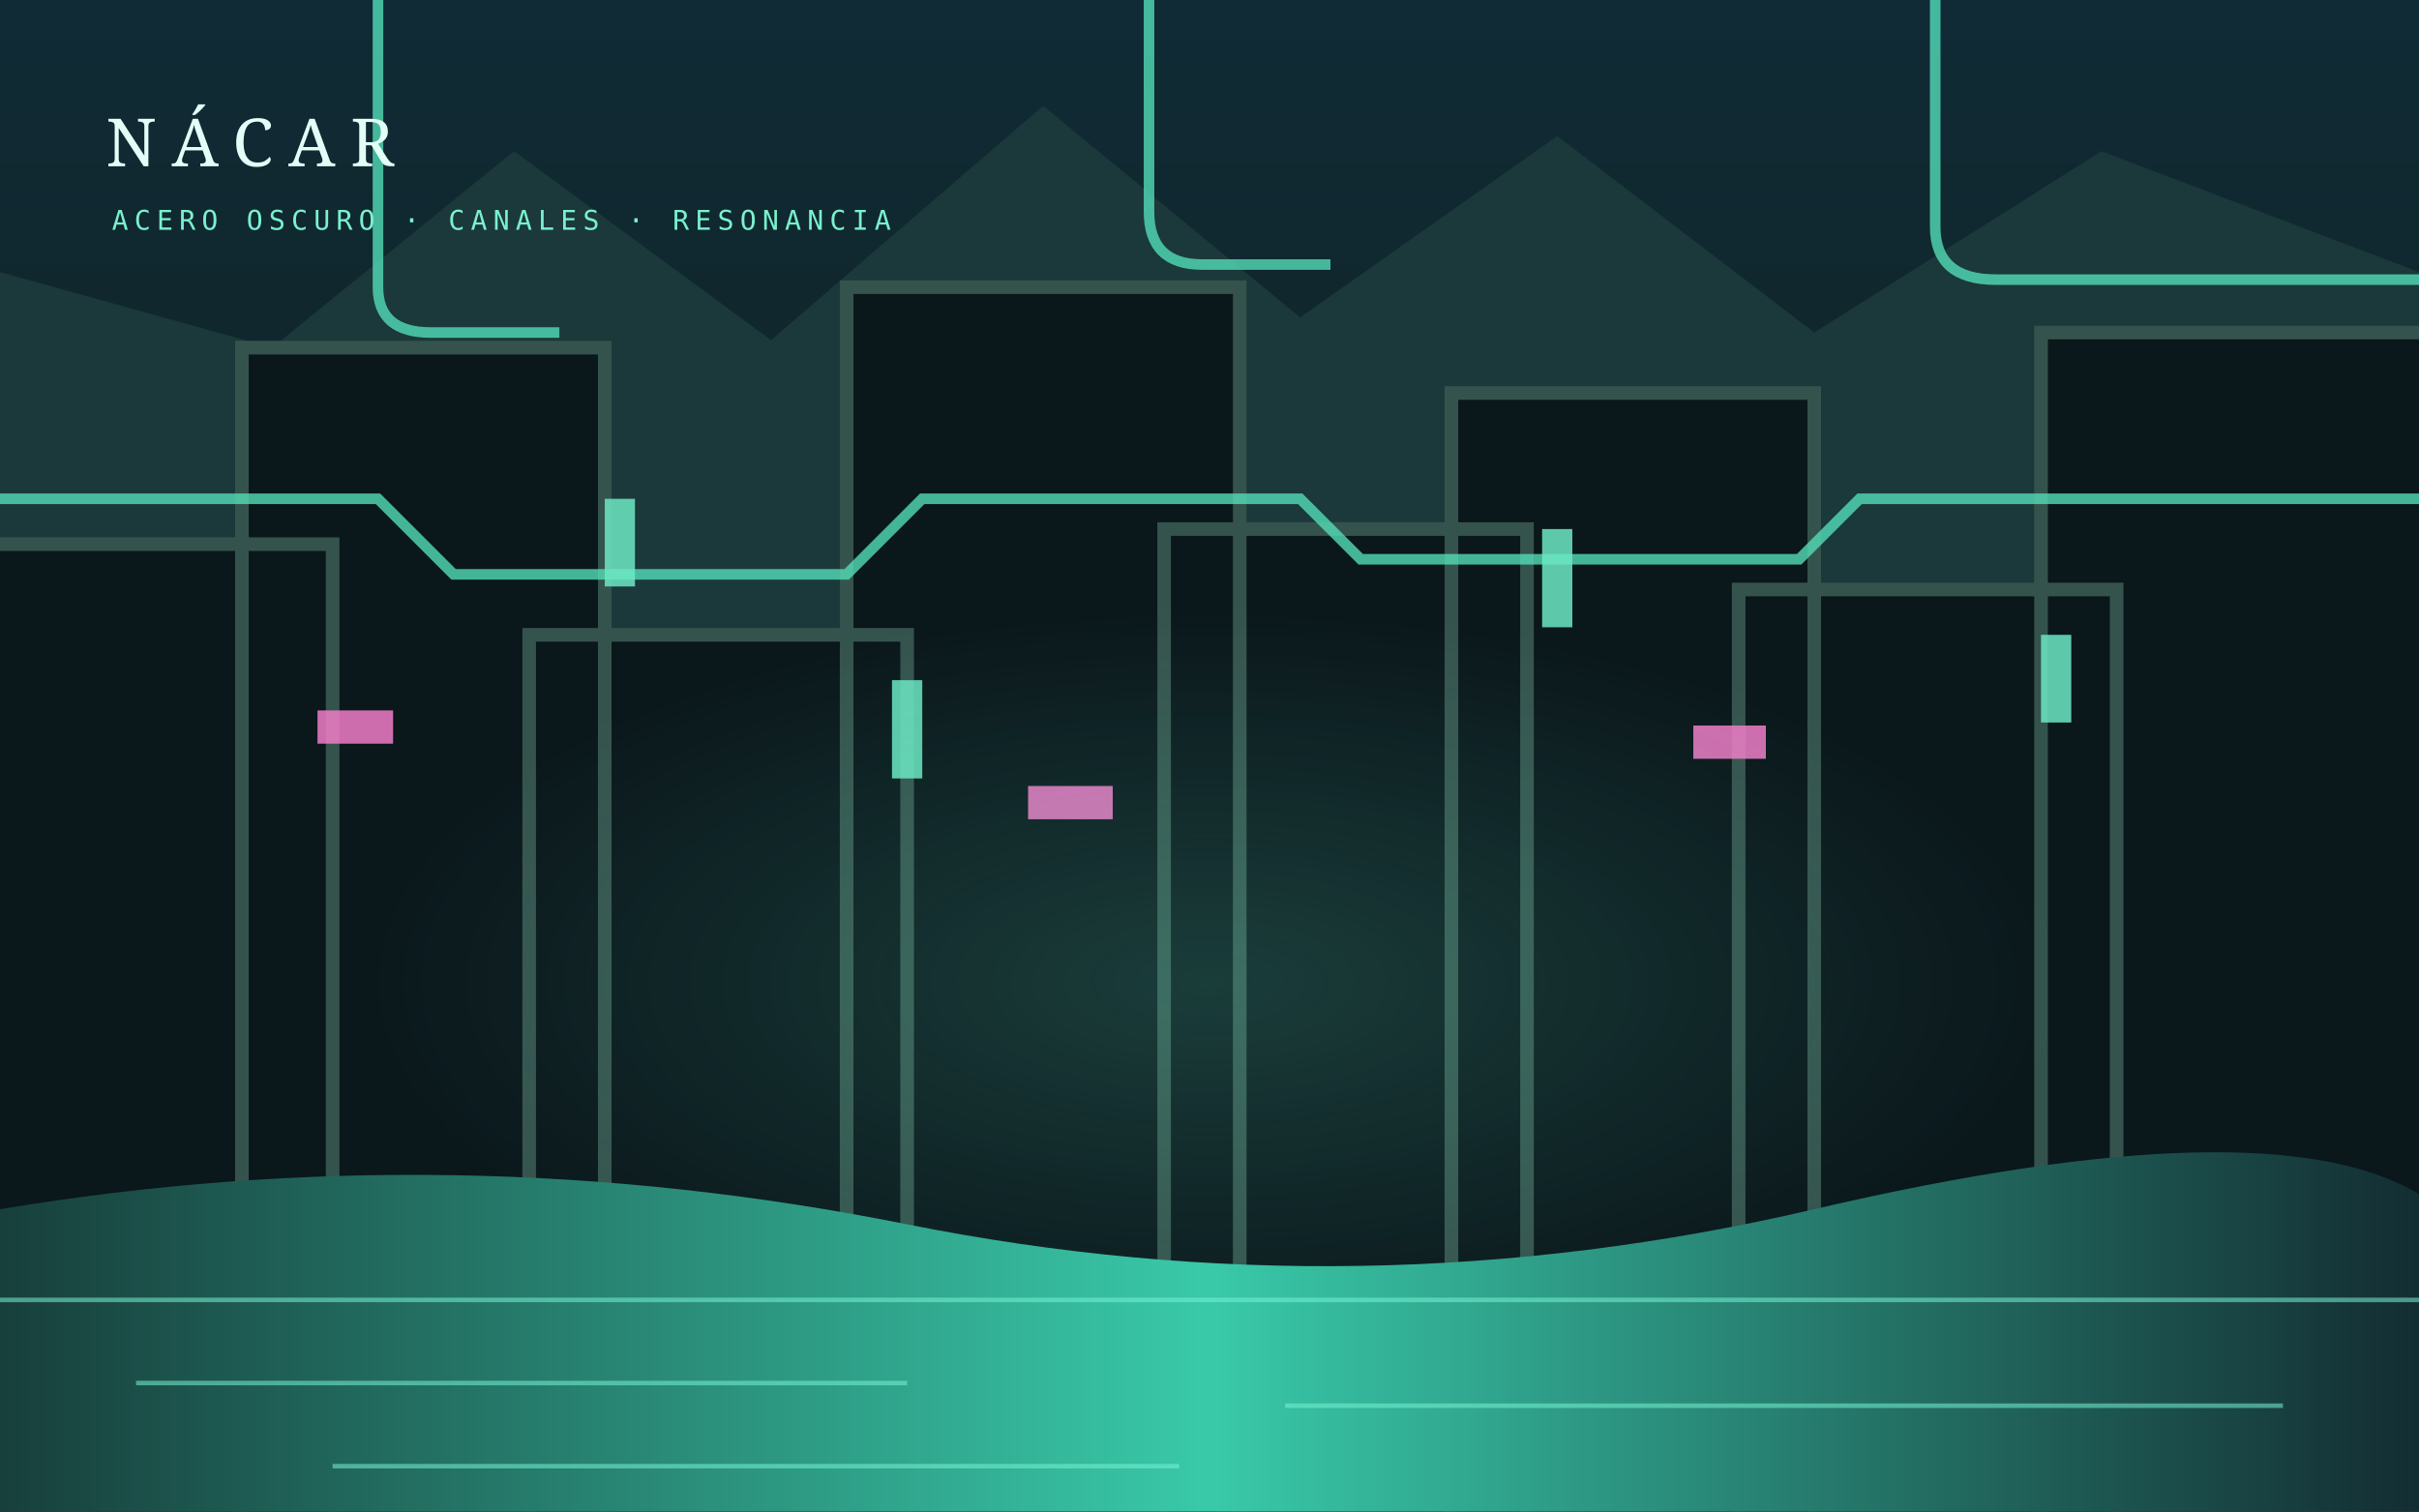
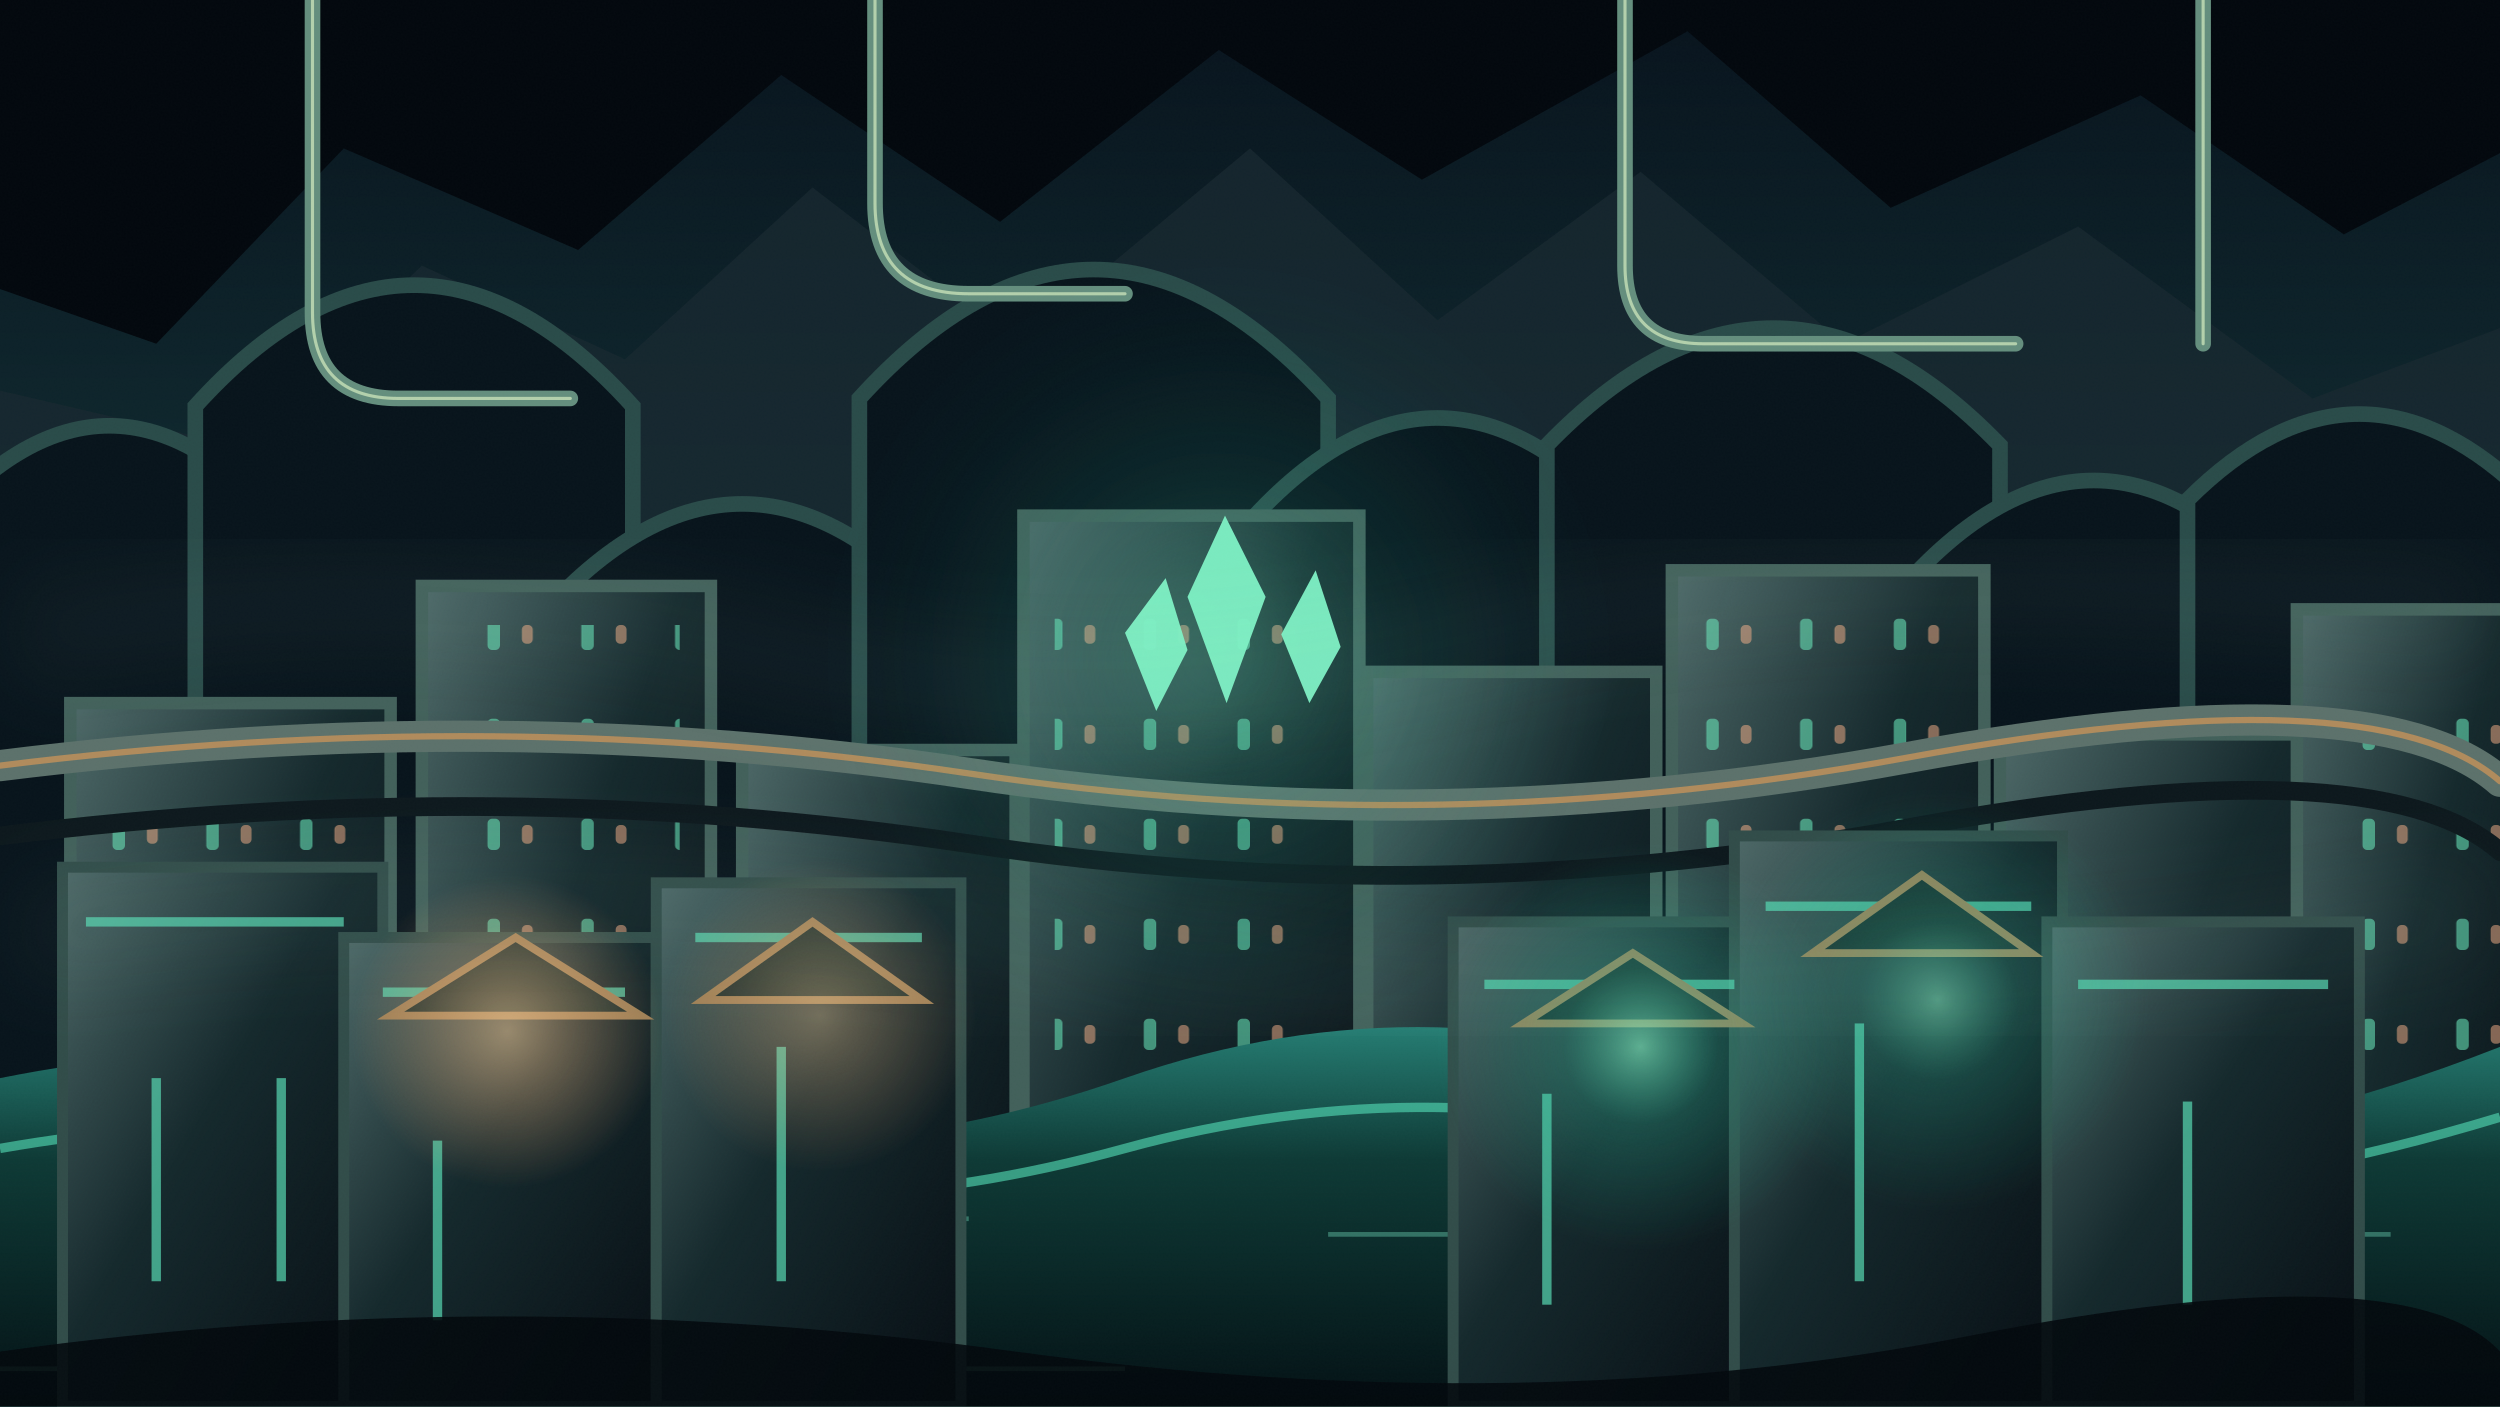
- <svg xmlns="http://www.w3.org/2000/svg" viewBox="0 0 1600 1000">
+ <svg xmlns="http://www.w3.org/2000/svg" viewBox="0 0 1600 900" role="img" aria-labelledby="title desc">
  <defs>
-     <linearGradient id="deep" x2="0" y2="1">
-       <stop stop-color="#102b36" />
-       <stop offset=".55" stop-color="#10201f" />
-       <stop offset="1" stop-color="#080d13" />
+     <linearGradient id="cave" x2="0" y2="1">
+       <stop stop-color="#07121c" />
+       <stop offset=".42" stop-color="#102c32" />
+       <stop offset=".7" stop-color="#113a34" />
+       <stop offset="1" stop-color="#071015" />
    </linearGradient>
-     <linearGradient id="water" x2="1">
-       <stop stop-color="#173e3b" />
-       <stop offset=".5" stop-color="#39c9a9" />
-       <stop offset="1" stop-color="#132c31" />
+     <linearGradient id="water" x2="0" y2="1">
+       <stop stop-color="#247c72" />
+       <stop offset=".35" stop-color="#0d3935" />
+       <stop offset="1" stop-color="#031014" />
    </linearGradient>
-     <radialGradient id="glow">
-       <stop stop-color="#64f0cc" stop-opacity=".8" />
-       <stop offset="1" stop-color="#64f0cc" stop-opacity="0" />
+     <linearGradient id="metal" x2="1" y2="1">
+       <stop stop-color="#4d6867" />
+       <stop offset=".45" stop-color="#14282c" />
+       <stop offset="1" stop-color="#060c12" />
+     </linearGradient>
+     <radialGradient id="res">
+       <stop stop-color="#83f5c6" stop-opacity=".9" />
+       <stop offset=".38" stop-color="#2ec4a1" stop-opacity=".35" />
+       <stop offset="1" stop-color="#1ebf9b" stop-opacity="0" />
    </radialGradient>
+     <radialGradient id="lantern">
+       <stop stop-color="#ffd19a" stop-opacity=".9" />
+       <stop offset="1" stop-color="#ffad72" stop-opacity="0" />
+     </radialGradient>
+     <filter id="blur">
+       <feGaussianBlur stdDeviation="30" />
+     </filter>
+     <filter id="grain">
+       <feTurbulence type="fractalNoise" baseFrequency=".8" numOctaves="3" seed="29" />
+       <feColorMatrix values=".25 0 0 0 .25 .0 .25 0 0 .4 0 0 .18 0 .3 0 0 0 .18 0" />
+     </filter>
+     <pattern id="lights" width="60" height="64" patternUnits="userSpaceOnUse">
+       <rect x="12" y="12" width="8" height="20" rx="3" fill="#69e9bb" opacity=".8" />
+       <rect x="34" y="16" width="7" height="12" rx="3" fill="#ffb48a" opacity=".7" />
+     </pattern>
  </defs>
-   <rect width="1600" height="1000" fill="url(#deep)" />
-   <path d="M0 180 180 230 340 100 510 225 690 70 860 210 1030 90 1200 220 1390 100 1600 180V1000H0Z" fill="#1b383a" />
-   <g fill="#0a171b" stroke="#35534d" stroke-width="9">
-     <path d="M-30 1000V360H220V1000M160 1000V230H400V1000M350 1000V420H600V1000M560 1000V190H820V1000M770 1000V350H1010V1000M960 1000V260H1200V1000M1150 1000V390H1400V1000M1350 1000V220H1630V1000" />
+   <rect width="1600" height="900" fill="url(#cave)" />
+   <path d="M0 390 0 185 100 220 220 95 370 160 500 48 640 142 780 32 910 115 1080 20 1210 133 1370 61 1500 150 1600 98V0H0Z" fill="#02070d" />
+   <path d="M0 250 150 285 270 170 400 230 520 120 650 220 800 95 920 205 1050 110 1180 220 1330 145 1480 255 1600 210V430H0Z" fill="#17272f" opacity=".8" />
+   <g fill="#07131b" stroke="#294b49" stroke-width="10">
+     <path d="M-40 900V335Q70 210 180 335V900Z" />
+     <path d="M125 900V260Q265 105 405 260V900Z" />
+     <path d="M350 900V390Q475 255 600 390V900Z" />
+     <path d="M550 900V255Q700 90 850 255V900Z" />
+     <path d="M790 900V345Q920 190 1050 345V900Z" />
+     <path d="M990 900V285Q1135 135 1280 285V900Z" />
+     <path d="M1210 900V385Q1340 230 1470 385V900Z" />
+     <path d="M1400 900V320Q1510 210 1620 320V900Z" />
  </g>
-   <g fill="none" stroke="#53dcb7" stroke-width="7" opacity=".8">
-     <path d="M0 330H250L300 380H560L610 330H860L900 370H1190L1230 330H1600" />
-     <path d="M250 0V190Q250 220 285 220H370M760 0V140Q760 175 795 175H880M1280 0V150Q1280 185 1320 185H1600" />
+   <g fill="url(#metal)" stroke="#42605a" stroke-width="8">
+     <path d="M45 900V450H250V900Z" />
+     <path d="M270 900V375H455V900Z" />
+     <path d="M475 900V480H650V900Z" />
+     <path d="M655 900V330H870V900Z" />
+     <path d="M875 900V430H1060V900Z" />
+     <path d="M1070 900V365H1270V900Z" />
+     <path d="M1280 900V470H1480V900Z" />
+     <path d="M1470 900V390H1620V900Z" />
  </g>
-   <g fill="#f17cc8" opacity=".85">
-     <rect x="210" y="470" width="50" height="22" />
-     <rect x="680" y="520" width="56" height="22" />
-     <rect x="1120" y="480" width="48" height="22" />
+   <g opacity=".7" fill="url(#lights)">
+     <path d="M64 475H230V830H64Z" />
+     <path d="M290 400H435V830H290Z" />
+     <path d="M675 355H850V830H675Z" />
+     <path d="M1090 390H1250V830H1090Z" />
+     <path d="M1490 420H1600V830H1490Z" />
  </g>
-   <g fill="#6ce8c3" opacity=".85">
-     <rect x="400" y="330" width="20" height="58" />
-     <rect x="590" y="450" width="20" height="65" />
-     <rect x="1020" y="350" width="20" height="65" />
-     <rect x="1350" y="420" width="20" height="58" />
+   <path d="M0 690Q200 650 360 705T720 690T1120 700T1600 670V900H0Z" fill="url(#water)" />
+   <path d="M0 735Q200 700 360 745T720 735T1120 740T1600 715" fill="none" stroke="#53dcb5" stroke-width="6" opacity=".62" />
+   <g stroke="#7ff2ce" stroke-width="3" opacity=".35">
+     <path d="M80 780H620M850 790H1530M170 835H510M1000 842H1450M0 876H720" />
  </g>
-   <ellipse cx="800" cy="650" rx="570" ry="250" fill="url(#glow)" opacity=".22" />
-   <path d="M0 800Q300 750 600 810T1200 800T1600 790V1000H0Z" fill="url(#water)" />
-   <g stroke="#75f2d2" stroke-width="3" opacity=".55">
-     <path d="M0 860H1600M90 915H600M850 930H1510M220 970H780" />
+   <g fill="none" stroke-linecap="round">
+     <path d="M0 490Q320 450 620 495T1220 485T1600 500" stroke="#5c716b" stroke-width="20" />
+     <path d="M0 490Q320 450 620 495T1220 485T1600 500" stroke="#b08b5c" stroke-width="4" />
+     <path d="M0 535Q320 495 620 540T1220 530T1600 545" stroke="#0c171c" stroke-width="12" />
+     <path d="M200 0V200Q200 255 255 255H365M560 0V130Q560 188 620 188H720M1040 0V170Q1040 220 1090 220H1290M1410 0V220" stroke="#648e7d" stroke-width="10" />
+     <path d="M200 0V200Q200 255 255 255H365M560 0V130Q560 188 620 188H720M1040 0V170Q1040 220 1090 220H1290M1410 0V220" stroke="#b3d0ac" stroke-width="2" />
  </g>
-   <text x="70" y="110" fill="#e2fff7" font-family="Georgia,serif" font-size="44" letter-spacing="10">NÁCAR</text>
-   <text x="74" y="152" fill="#79f1ce" font-family="monospace" font-size="18" letter-spacing="4">ACERO OSCURO · CANALES · RESONANCIA</text>
+   <g stroke="#314c49" stroke-width="7" fill="url(#metal)">
+     <path d="M40 900V555H245V900Z" />
+     <path d="M220 900V600H420V900Z" />
+     <path d="M420 900V565H615V900Z" />
+     <path d="M930 900V590H1130V900Z" />
+     <path d="M1110 900V535H1320V900Z" />
+     <path d="M1310 900V590H1510V900Z" />
+   </g>
+   <g fill="none" stroke="#57d9b2" stroke-width="6" opacity=".7">
+     <path d="M55 590H220M245 635H400M445 600H590M950 630H1110M1130 580H1300M1330 630H1490" />
+     <path d="M100 690V820M180 690V820M280 730V845M500 670V820M990 700V835M1190 655V820M1400 705V835" />
+   </g>
+   <g fill="#162c2b" stroke="#9a7e55" stroke-width="5">
+     <path d="M250 650 330 600 410 650Z" />
+     <path d="M450 640 520 590 590 640Z" />
+     <path d="M975 655 1045 610 1115 655Z" />
+     <path d="M1160 610 1230 560 1300 610Z" />
+   </g>
+   <g>
+     <circle cx="325" cy="660" r="100" fill="url(#lantern)" opacity=".6" />
+     <circle cx="525" cy="650" r="100" fill="url(#lantern)" opacity=".42" />
+     <circle cx="1050" cy="670" r="130" fill="url(#res)" opacity=".72" />
+     <circle cx="1240" cy="640" r="135" fill="url(#res)" opacity=".6" />
+     <circle cx="780" cy="420" r="230" fill="url(#res)" opacity=".38" filter="url(#blur)" />
+   </g>
+   <g fill="#7ef1c4" opacity=".95">
+     <path d="M760 382 784 330 810 382 785 450Z" />
+     <path d="M720 405 746 370 760 416 740 455Z" />
+     <path d="M820 406 842 365 858 414 838 450Z" />
+   </g>
+   <g fill="none" stroke="#a0d6c5" stroke-width="28" opacity=".11" filter="url(#blur)">
+     <path d="M0 410Q250 360 480 415T940 408T1600 390" />
+     <path d="M0 600Q360 545 720 610T1600 580" />
+   </g>
+   <path d="M0 865Q320 820 650 865T1260 855T1600 865V900H0Z" fill="#02080d" opacity=".88" />
+   <rect width="1600" height="900" filter="url(#grain)" opacity=".13" />
</svg>
